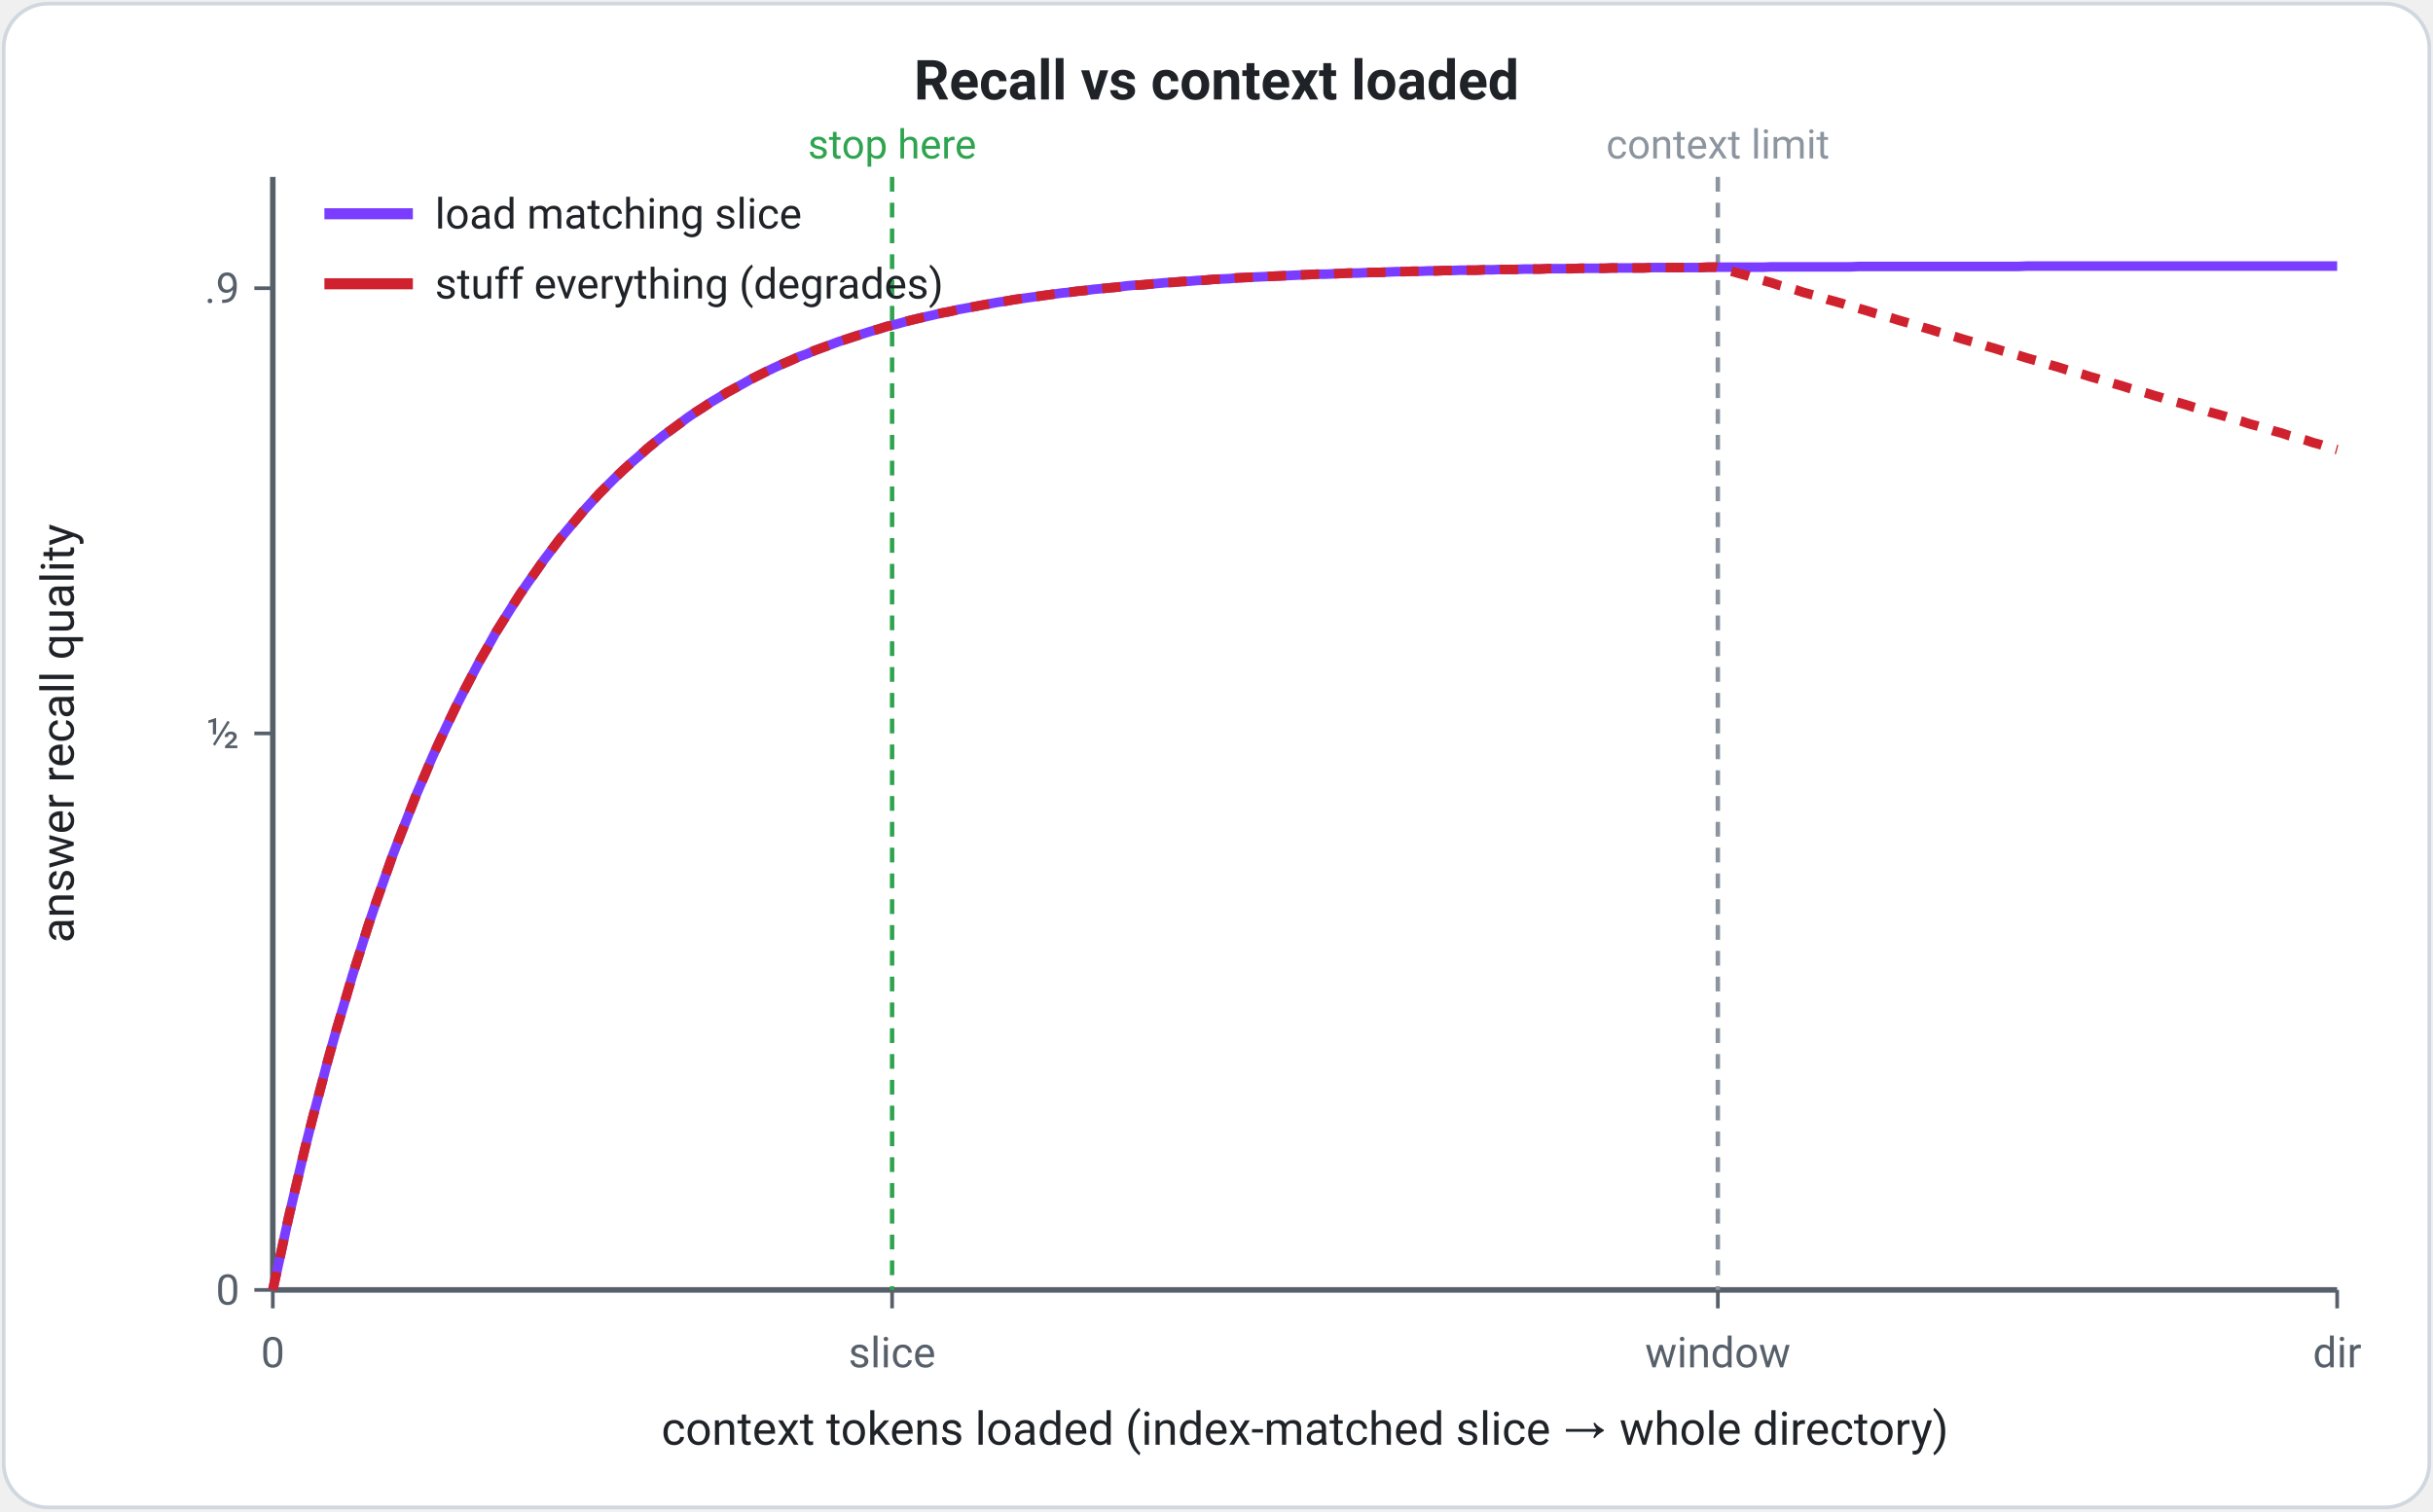
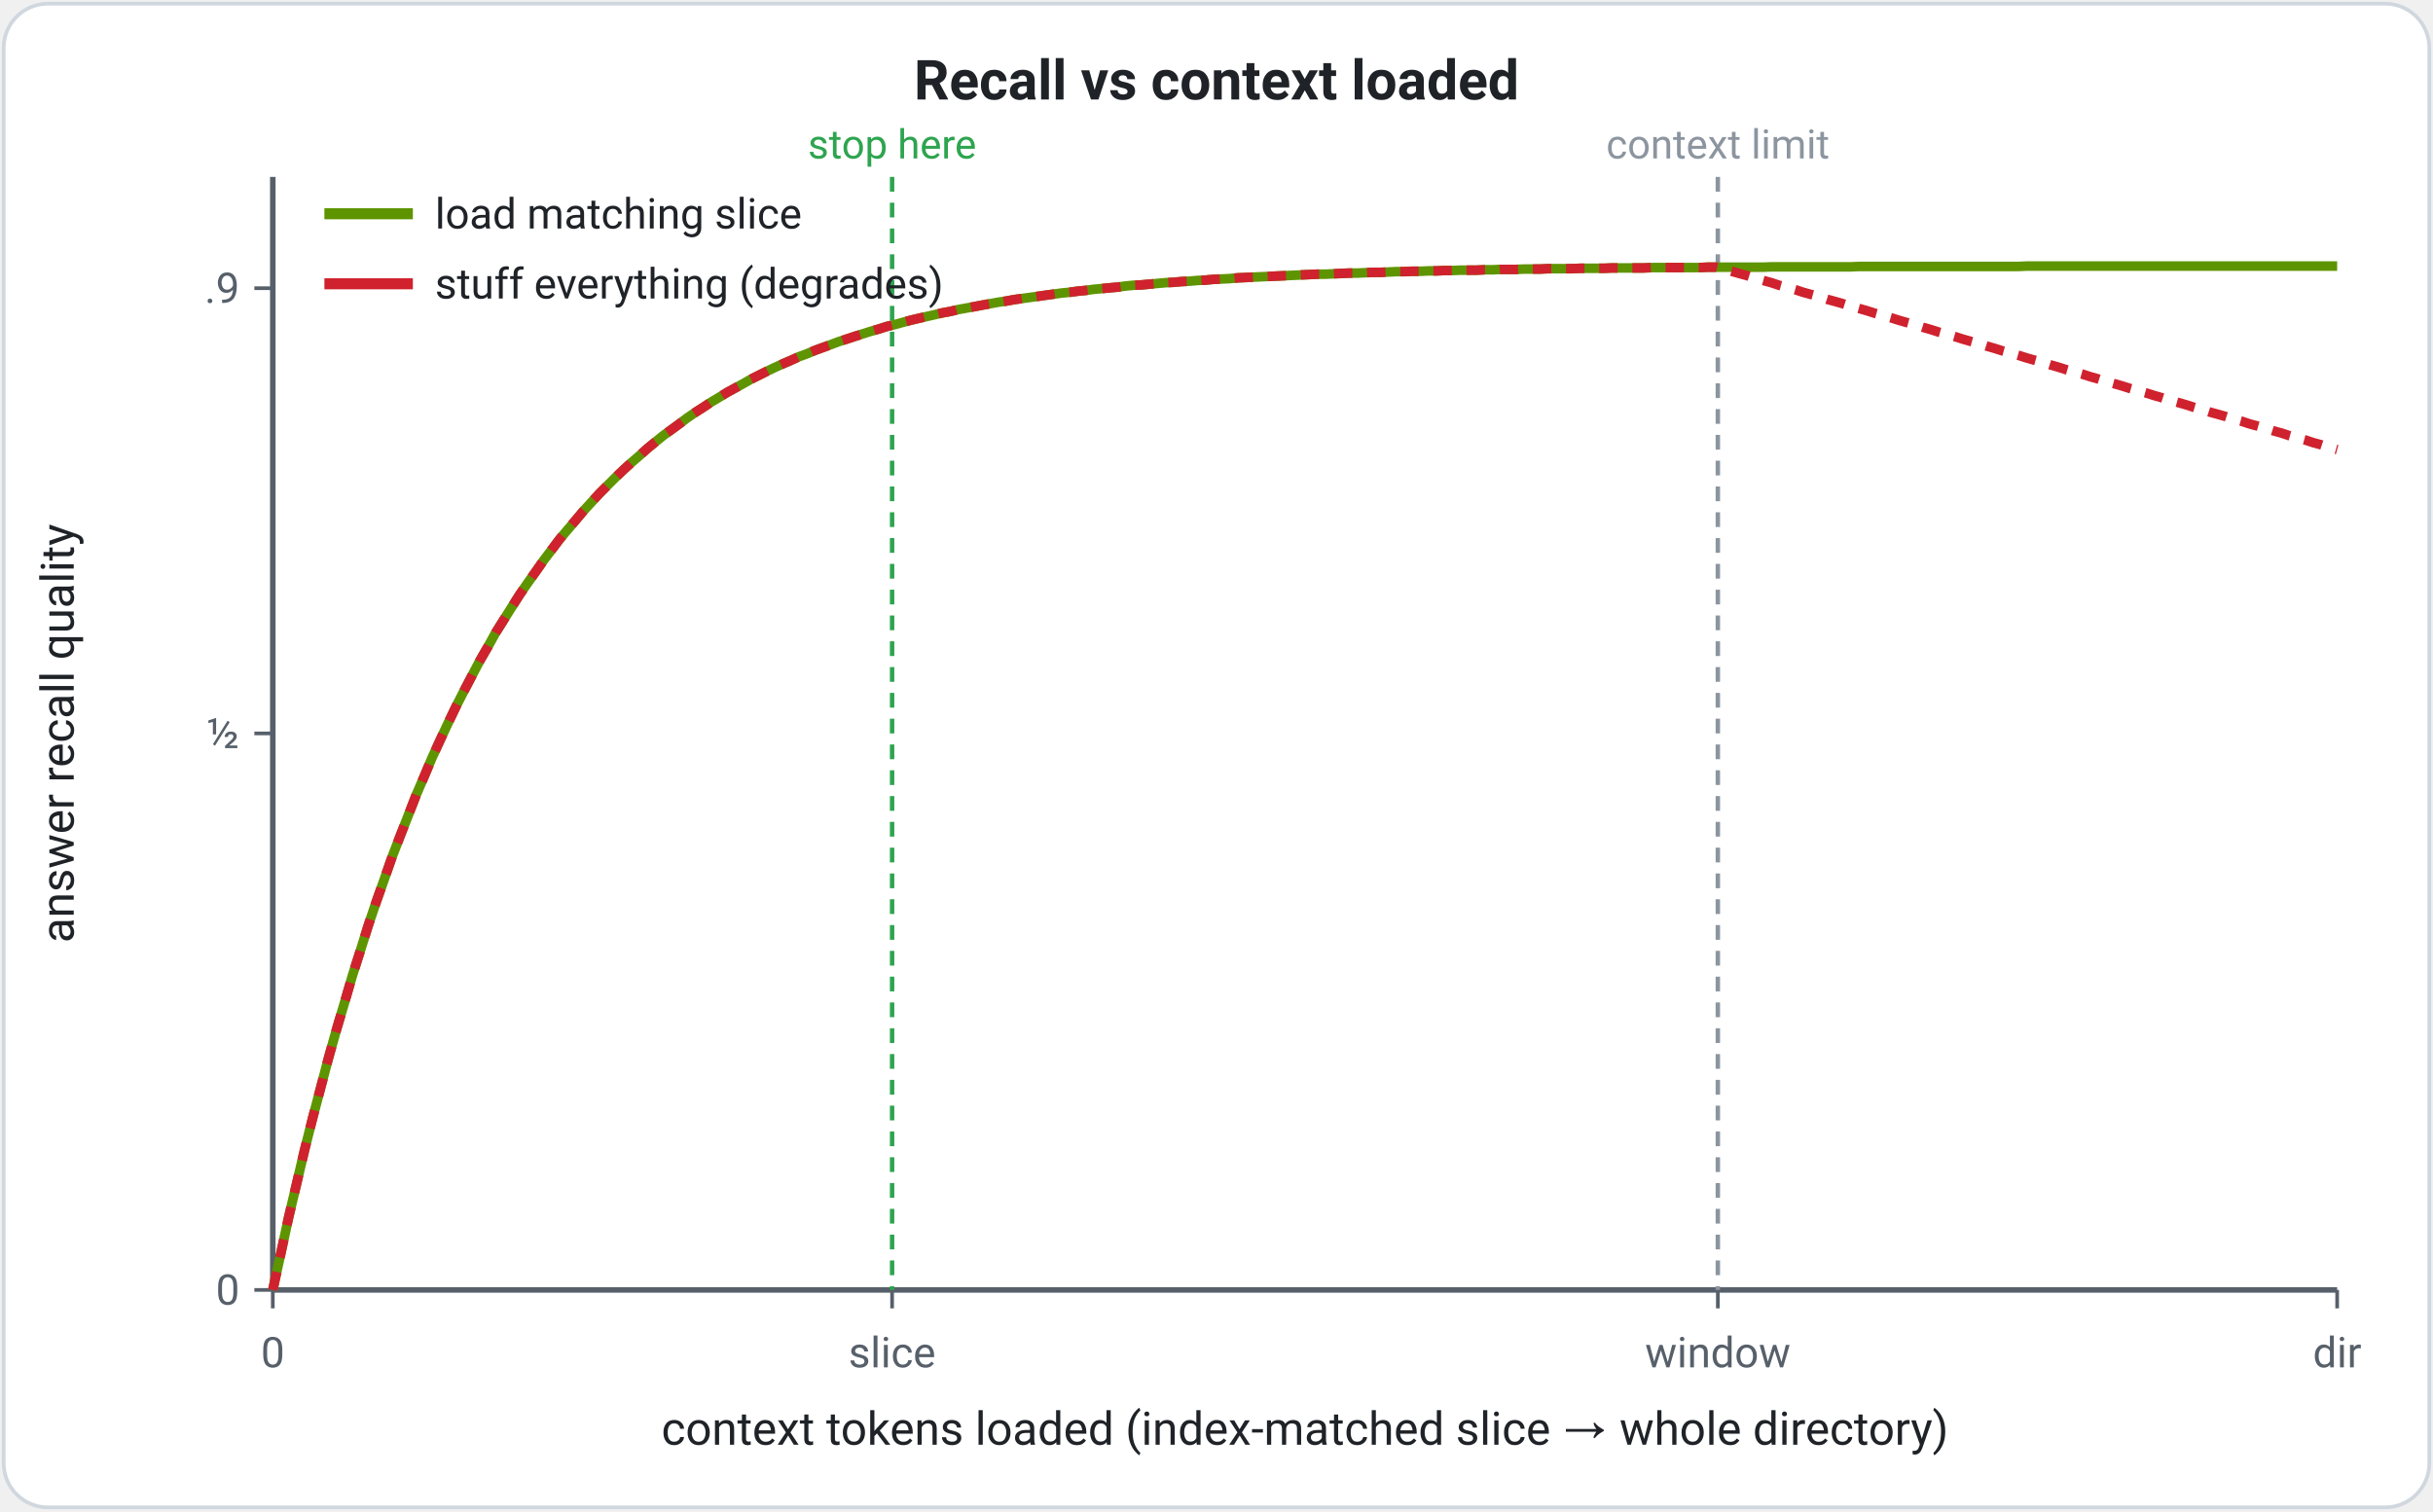
<svg xmlns="http://www.w3.org/2000/svg" viewBox="0 0 660 410" width="660" height="410" font-family="-apple-system,BlinkMacSystemFont,Segoe UI,Roboto,Helvetica,Arial,sans-serif">
  <rect x="1" y="1" width="658" height="408" rx="12" fill="#ffffff" stroke="#d0d7de" />
  <text x="330.0" y="27" text-anchor="middle" font-size="15" font-weight="700" fill="#1f2328">Recall vs context loaded</text>
  <line x1="74" y1="48" x2="74" y2="350" stroke="#57606a" stroke-width="1.5" />
  <line x1="74" y1="350" x2="634" y2="350" stroke="#57606a" stroke-width="1.5" />
  <line x1="74.0" y1="350" x2="74.0" y2="355" stroke="#57606a" />
  <text x="74.0" y="371" text-anchor="middle" font-size="11.5" fill="#57606a">0</text>
  <line x1="242.0" y1="350" x2="242.0" y2="355" stroke="#57606a" />
  <text x="242.0" y="371" text-anchor="middle" font-size="11.5" fill="#57606a">slice</text>
  <line x1="466.0" y1="350" x2="466.0" y2="355" stroke="#57606a" />
  <text x="466.0" y="371" text-anchor="middle" font-size="11.5" fill="#57606a">window</text>
  <line x1="634.0" y1="350" x2="634.0" y2="355" stroke="#57606a" />
  <text x="634.0" y="371" text-anchor="middle" font-size="11.5" fill="#57606a">dir</text>
  <line x1="69" y1="350.0" x2="74" y2="350.0" stroke="#57606a" />
  <text x="65" y="354.0" text-anchor="end" font-size="11.5" fill="#57606a">0</text>
  <line x1="69" y1="199.0" x2="74" y2="199.0" stroke="#57606a" />
  <text x="65" y="203.0" text-anchor="end" font-size="11.5" fill="#57606a">½</text>
  <line x1="69" y1="78.2" x2="74" y2="78.2" stroke="#57606a" />
  <text x="65" y="82.2" text-anchor="end" font-size="11.5" fill="#57606a">.9</text>
  <line x1="242.0" y1="48" x2="242.0" y2="350" stroke="#2ea44f" stroke-width="1.2" stroke-dasharray="4 3" />
  <text x="242.0" y="43" text-anchor="middle" font-size="11" fill="#2ea44f">stop here</text>
  <line x1="466.0" y1="48" x2="466.0" y2="350" stroke="#8c959f" stroke-width="1.2" stroke-dasharray="4 3" />
  <text x="466.0" y="43" text-anchor="middle" font-size="11" fill="#8c959f">context limit</text>
-   <polyline points="74.0,350.0 76.2,340.0 78.3,330.3 80.5,321.0 82.6,312.1 84.8,303.4 87.0,295.1 89.1,287.1 91.3,279.3 93.5,271.9 95.6,264.7 97.8,257.8 99.9,251.1 102.1,244.6 104.3,238.4 106.4,232.4 108.6,226.7 110.8,221.1 112.9,215.7 115.1,210.6 117.2,205.6 119.4,200.8 121.6,196.1 123.7,191.7 125.9,187.4 128.1,183.2 130.2,179.2 132.4,175.4 134.5,171.6 136.7,168.1 138.9,164.6 141.0,161.3 143.2,158.1 145.4,155.0 147.5,152.0 149.7,149.1 151.8,146.3 154.0,143.7 156.2,141.1 158.3,138.6 160.5,136.2 162.6,133.9 164.8,131.7 167.0,129.5 169.1,127.5 171.3,125.5 173.5,123.6 175.6,121.7 177.8,119.9 179.9,118.2 182.1,116.6 184.3,115.0 186.4,113.4 188.6,111.9 190.8,110.5 192.9,109.1 195.1,107.8 197.2,106.5 199.4,105.3 201.6,104.1 203.7,102.9 205.9,101.8 208.1,100.7 210.2,99.7 212.4,98.7 214.5,97.8 216.7,96.8 218.9,96.0 221.0,95.1 223.2,94.3 225.4,93.5 227.5,92.7 229.7,92.0 231.8,91.3 234.0,90.6 236.2,89.9 238.3,89.3 240.5,88.6 242.6,88.1 244.8,87.5 247.0,86.9 249.1,86.4 251.3,85.9 253.5,85.4 255.6,84.9 257.8,84.5 259.9,84.0 262.1,83.6 264.3,83.2 266.4,82.8 268.6,82.4 270.8,82.0 272.9,81.7 275.1,81.3 277.2,81.0 279.4,80.7 281.6,80.4 283.7,80.1 285.9,79.8 288.1,79.5 290.2,79.3 292.4,79.0 294.5,78.8 296.7,78.5 298.9,78.3 301.0,78.1 303.2,77.9 305.4,77.6 307.5,77.4 309.7,77.3 311.8,77.1 314.0,76.9 316.2,76.7 318.3,76.6 320.5,76.4 322.6,76.3 324.8,76.1 327.0,76.0 329.1,75.8 331.3,75.7 333.5,75.6 335.6,75.4 337.8,75.3 339.9,75.2 342.1,75.1 344.3,75.0 346.4,74.9 348.6,74.8 350.8,74.7 352.9,74.6 355.1,74.5 357.2,74.4 359.4,74.4 361.6,74.3 363.7,74.2 365.9,74.1 368.1,74.1 370.2,74.0 372.4,73.9 374.5,73.9 376.7,73.8 378.9,73.7 381.0,73.7 383.2,73.6 385.4,73.6 387.5,73.5 389.7,73.5 391.8,73.4 394.0,73.4 396.2,73.3 398.3,73.3 400.5,73.3 402.6,73.2 404.8,73.2 407.0,73.1 409.1,73.1 411.3,73.1 413.5,73.0 415.6,73.0 417.8,73.0 419.9,72.9 422.1,72.9 424.3,72.9 426.4,72.9 428.6,72.8 430.8,72.8 432.9,72.8 435.1,72.8 437.2,72.7 439.4,72.7 441.6,72.7 443.7,72.7 445.9,72.7 448.1,72.6 450.2,72.6 452.4,72.6 454.5,72.6 456.7,72.6 458.9,72.6 461.0,72.6 463.2,72.5 465.4,72.5 467.5,72.5 469.7,72.5 471.8,72.5 474.0,72.5 476.2,72.5 478.3,72.5 480.5,72.4 482.6,72.4 484.8,72.4 487.0,72.4 489.1,72.4 491.3,72.4 493.5,72.4 495.6,72.4 497.8,72.4 499.9,72.4 502.1,72.4 504.3,72.3 506.4,72.3 508.6,72.3 510.8,72.3 512.9,72.3 515.1,72.3 517.2,72.3 519.4,72.3 521.6,72.3 523.7,72.3 525.9,72.3 528.1,72.3 530.2,72.3 532.4,72.3 534.5,72.3 536.7,72.3 538.9,72.3 541.0,72.3 543.2,72.3 545.4,72.3 547.5,72.3 549.7,72.2 551.8,72.2 554.0,72.2 556.2,72.2 558.3,72.2 560.5,72.2 562.6,72.2 564.8,72.2 567.0,72.2 569.1,72.2 571.3,72.2 573.5,72.2 575.6,72.2 577.8,72.2 579.9,72.2 582.1,72.2 584.3,72.2 586.4,72.2 588.6,72.2 590.8,72.2 592.9,72.2 595.1,72.2 597.2,72.2 599.4,72.2 601.6,72.2 603.7,72.2 605.9,72.2 608.1,72.2 610.2,72.2 612.4,72.2 614.5,72.2 616.7,72.2 618.9,72.2 621.0,72.2 623.2,72.2 625.4,72.2 627.5,72.2 629.7,72.2 631.8,72.2 634.0,72.2" fill="none" stroke="#7a3dff" stroke-width="2.6" />
+   <polyline points="74.0,350.0 76.2,340.0 78.3,330.3 80.5,321.0 82.6,312.1 84.8,303.4 87.0,295.1 89.1,287.1 91.3,279.3 93.5,271.9 95.6,264.7 97.8,257.8 99.9,251.1 102.1,244.6 104.3,238.4 106.4,232.4 108.6,226.7 110.8,221.1 112.9,215.7 115.1,210.6 117.2,205.6 119.4,200.8 121.6,196.1 123.7,191.7 125.9,187.4 128.1,183.2 130.2,179.2 132.4,175.4 134.5,171.6 136.7,168.1 138.9,164.6 141.0,161.3 143.2,158.1 145.4,155.0 147.5,152.0 149.7,149.1 151.8,146.3 154.0,143.7 156.2,141.1 158.3,138.6 160.5,136.2 162.6,133.9 164.8,131.7 167.0,129.5 169.1,127.5 171.3,125.5 173.5,123.6 175.6,121.7 177.8,119.9 179.9,118.2 182.1,116.6 184.3,115.0 186.4,113.4 188.6,111.9 190.8,110.5 192.9,109.1 195.1,107.8 197.2,106.5 199.4,105.3 201.6,104.1 203.7,102.9 205.9,101.8 208.1,100.7 210.2,99.7 212.4,98.7 214.5,97.8 216.7,96.8 218.9,96.0 221.0,95.1 223.2,94.3 225.4,93.5 227.5,92.7 229.7,92.0 231.8,91.3 234.0,90.6 236.2,89.9 238.3,89.3 240.5,88.6 242.6,88.1 244.8,87.5 247.0,86.9 249.1,86.4 251.3,85.9 253.5,85.4 255.6,84.9 257.8,84.5 259.9,84.0 262.1,83.6 264.3,83.2 266.4,82.8 268.6,82.4 270.8,82.0 272.9,81.7 275.1,81.3 277.2,81.0 279.4,80.7 281.6,80.4 283.7,80.1 285.9,79.8 288.1,79.5 290.2,79.3 292.4,79.0 294.5,78.8 296.7,78.5 298.9,78.3 301.0,78.1 303.2,77.9 305.4,77.6 307.5,77.4 309.7,77.3 311.8,77.1 314.0,76.9 316.2,76.7 318.3,76.6 320.5,76.4 322.6,76.3 324.8,76.1 327.0,76.0 329.1,75.8 331.3,75.7 333.5,75.6 335.6,75.4 337.8,75.3 339.9,75.2 342.1,75.1 344.3,75.0 346.4,74.9 348.6,74.8 350.8,74.7 352.9,74.6 355.1,74.5 357.2,74.4 359.4,74.4 361.6,74.3 363.7,74.2 365.9,74.1 368.1,74.1 370.2,74.0 372.4,73.9 374.5,73.9 376.7,73.8 378.9,73.7 381.0,73.7 383.2,73.6 385.4,73.6 387.5,73.5 389.7,73.5 391.8,73.4 394.0,73.4 396.2,73.3 398.3,73.3 400.5,73.3 402.6,73.2 404.8,73.2 407.0,73.1 409.1,73.1 411.3,73.1 413.5,73.0 415.6,73.0 417.8,73.0 419.9,72.9 422.1,72.9 424.3,72.9 426.4,72.9 428.6,72.8 430.8,72.8 432.9,72.8 435.1,72.8 437.2,72.7 439.4,72.7 441.6,72.7 443.7,72.7 445.9,72.7 448.1,72.6 450.2,72.6 452.4,72.6 454.5,72.6 456.7,72.6 458.9,72.6 461.0,72.6 463.2,72.5 465.4,72.5 467.5,72.5 469.7,72.5 471.8,72.5 474.0,72.5 476.2,72.5 478.3,72.5 480.5,72.4 482.6,72.4 484.8,72.4 487.0,72.4 489.1,72.4 491.3,72.4 493.5,72.4 495.6,72.4 497.8,72.4 499.9,72.4 502.1,72.4 504.3,72.3 506.4,72.3 508.6,72.3 510.8,72.3 512.9,72.3 515.1,72.3 517.2,72.3 519.4,72.3 521.6,72.3 523.7,72.3 525.9,72.3 528.1,72.3 530.2,72.3 532.4,72.3 534.5,72.3 536.7,72.3 538.9,72.3 541.0,72.3 543.2,72.3 545.4,72.3 547.5,72.3 549.7,72.2 551.8,72.2 554.0,72.2 556.2,72.2 558.3,72.2 560.5,72.2 562.6,72.2 564.8,72.2 567.0,72.2 569.1,72.2 571.3,72.2 573.5,72.2 575.6,72.2 577.8,72.2 579.9,72.2 582.1,72.2 584.3,72.2 586.4,72.2 588.6,72.2 590.8,72.2 592.9,72.2 595.1,72.2 597.2,72.2 599.4,72.2 601.6,72.2 603.7,72.2 605.9,72.2 608.1,72.2 610.2,72.2 612.4,72.2 614.5,72.2 616.7,72.2 618.9,72.2 621.0,72.2 623.2,72.2 625.4,72.2 627.5,72.2 629.7,72.2 631.8,72.2 634.0,72.2" fill="none" stroke="#5e9400" stroke-width="2.6" />
  <polyline points="74.0,350.0 76.2,340.0 78.3,330.3 80.5,321.0 82.6,312.1 84.8,303.4 87.0,295.1 89.1,287.1 91.3,279.3 93.5,271.9 95.6,264.7 97.8,257.8 99.9,251.1 102.1,244.6 104.3,238.4 106.4,232.4 108.6,226.7 110.8,221.1 112.9,215.7 115.1,210.6 117.2,205.6 119.4,200.8 121.6,196.1 123.7,191.7 125.9,187.4 128.1,183.2 130.2,179.2 132.4,175.4 134.5,171.6 136.7,168.1 138.9,164.6 141.0,161.3 143.2,158.1 145.4,155.0 147.5,152.0 149.7,149.1 151.8,146.3 154.0,143.7 156.2,141.1 158.3,138.6 160.5,136.2 162.6,133.9 164.8,131.7 167.0,129.5 169.1,127.5 171.3,125.5 173.5,123.6 175.6,121.7 177.8,119.9 179.9,118.2 182.1,116.6 184.3,115.0 186.4,113.4 188.6,111.9 190.8,110.5 192.9,109.1 195.1,107.8 197.2,106.5 199.4,105.3 201.6,104.1 203.7,102.9 205.9,101.8 208.1,100.7 210.2,99.7 212.4,98.7 214.5,97.8 216.7,96.8 218.9,96.0 221.0,95.1 223.2,94.3 225.4,93.5 227.5,92.7 229.7,92.0 231.8,91.3 234.0,90.6 236.2,89.9 238.3,89.3 240.5,88.6 242.6,88.1 244.8,87.5 247.0,86.9 249.1,86.4 251.3,85.9 253.5,85.4 255.6,84.9 257.8,84.5 259.9,84.0 262.1,83.6 264.3,83.2 266.4,82.8 268.6,82.4 270.8,82.0 272.9,81.7 275.1,81.3 277.2,81.0 279.4,80.7 281.6,80.4 283.7,80.1 285.9,79.8 288.1,79.5 290.2,79.3 292.4,79.0 294.5,78.8 296.7,78.5 298.9,78.3 301.0,78.1 303.2,77.9 305.4,77.6 307.5,77.4 309.7,77.3 311.8,77.1 314.0,76.9 316.2,76.7 318.3,76.6 320.5,76.4 322.6,76.3 324.8,76.1 327.0,76.0 329.1,75.8 331.3,75.7 333.5,75.6 335.6,75.4 337.8,75.3 339.9,75.2 342.1,75.1 344.3,75.0 346.4,74.9 348.6,74.8 350.8,74.7 352.9,74.6 355.1,74.5 357.2,74.4 359.4,74.4 361.6,74.3 363.7,74.2 365.9,74.1 368.1,74.1 370.2,74.0 372.4,73.9 374.5,73.9 376.7,73.8 378.9,73.7 381.0,73.7 383.2,73.6 385.4,73.6 387.5,73.5 389.7,73.5 391.8,73.4 394.0,73.4 396.2,73.3 398.3,73.3 400.5,73.3 402.6,73.2 404.8,73.2 407.0,73.1 409.1,73.1 411.3,73.1 413.5,73.0 415.6,73.0 417.8,73.0 419.9,72.9 422.1,72.9 424.3,72.9 426.4,72.9 428.6,72.8 430.8,72.8 432.9,72.8 435.1,72.8 437.2,72.7 439.4,72.7 441.6,72.7 443.7,72.7 445.9,72.7 448.1,72.6 450.2,72.6 452.4,72.6 454.5,72.6 456.7,72.6 458.9,72.6 461.0,72.6 463.2,72.5 465.4,72.5 467.5,73.0 469.7,73.6 471.8,74.2 474.0,74.8 476.2,75.5 478.3,76.1 480.5,76.7 482.6,77.4 484.8,78.0 487.0,78.6 489.1,79.3 491.3,79.9 493.5,80.5 495.6,81.2 497.8,81.8 499.9,82.4 502.1,83.1 504.3,83.7 506.4,84.3 508.6,85.0 510.8,85.6 512.9,86.2 515.1,86.9 517.2,87.5 519.4,88.1 521.6,88.8 523.7,89.4 525.9,90.1 528.1,90.7 530.2,91.3 532.4,92.0 534.5,92.6 536.7,93.2 538.9,93.9 541.0,94.5 543.2,95.2 545.4,95.8 547.5,96.4 549.7,97.1 551.8,97.7 554.0,98.3 556.2,99.0 558.3,99.6 560.5,100.3 562.6,100.9 564.8,101.5 567.0,102.2 569.1,102.8 571.3,103.5 573.5,104.1 575.6,104.7 577.8,105.4 579.9,106.0 582.1,106.6 584.3,107.3 586.4,107.9 588.6,108.6 590.8,109.2 592.9,109.8 595.1,110.5 597.2,111.1 599.4,111.8 601.6,112.4 603.7,113.0 605.9,113.7 608.1,114.3 610.2,115.0 612.4,115.6 614.5,116.2 616.7,116.9 618.9,117.5 621.0,118.2 623.2,118.8 625.4,119.4 627.5,120.1 629.7,120.7 631.8,121.4 634.0,122.0" fill="none" stroke="#cf222e" stroke-width="2.6" stroke-dasharray="5 4" />
-   <line x1="88" y1="58" x2="112" y2="58" stroke="#7a3dff" stroke-width="3" />
+   <line x1="88" y1="58" x2="112" y2="58" stroke="#5e9400" stroke-width="3" />
  <text x="118" y="62" font-size="11.5" fill="#1f2328">load matching slice</text>
  <line x1="88" y1="77" x2="112" y2="77" stroke="#cf222e" stroke-width="3" />
  <text x="118" y="81" font-size="11.5" fill="#1f2328">stuff everything (degrades)</text>
  <text x="354.0" y="392" text-anchor="middle" font-size="12.5" fill="#1f2328">context tokens loaded   (index-matched slice → whole directory)</text>
  <text transform="translate(20,199.0) rotate(-90)" text-anchor="middle" font-size="12.5" fill="#1f2328">answer recall quality</text>
</svg>
